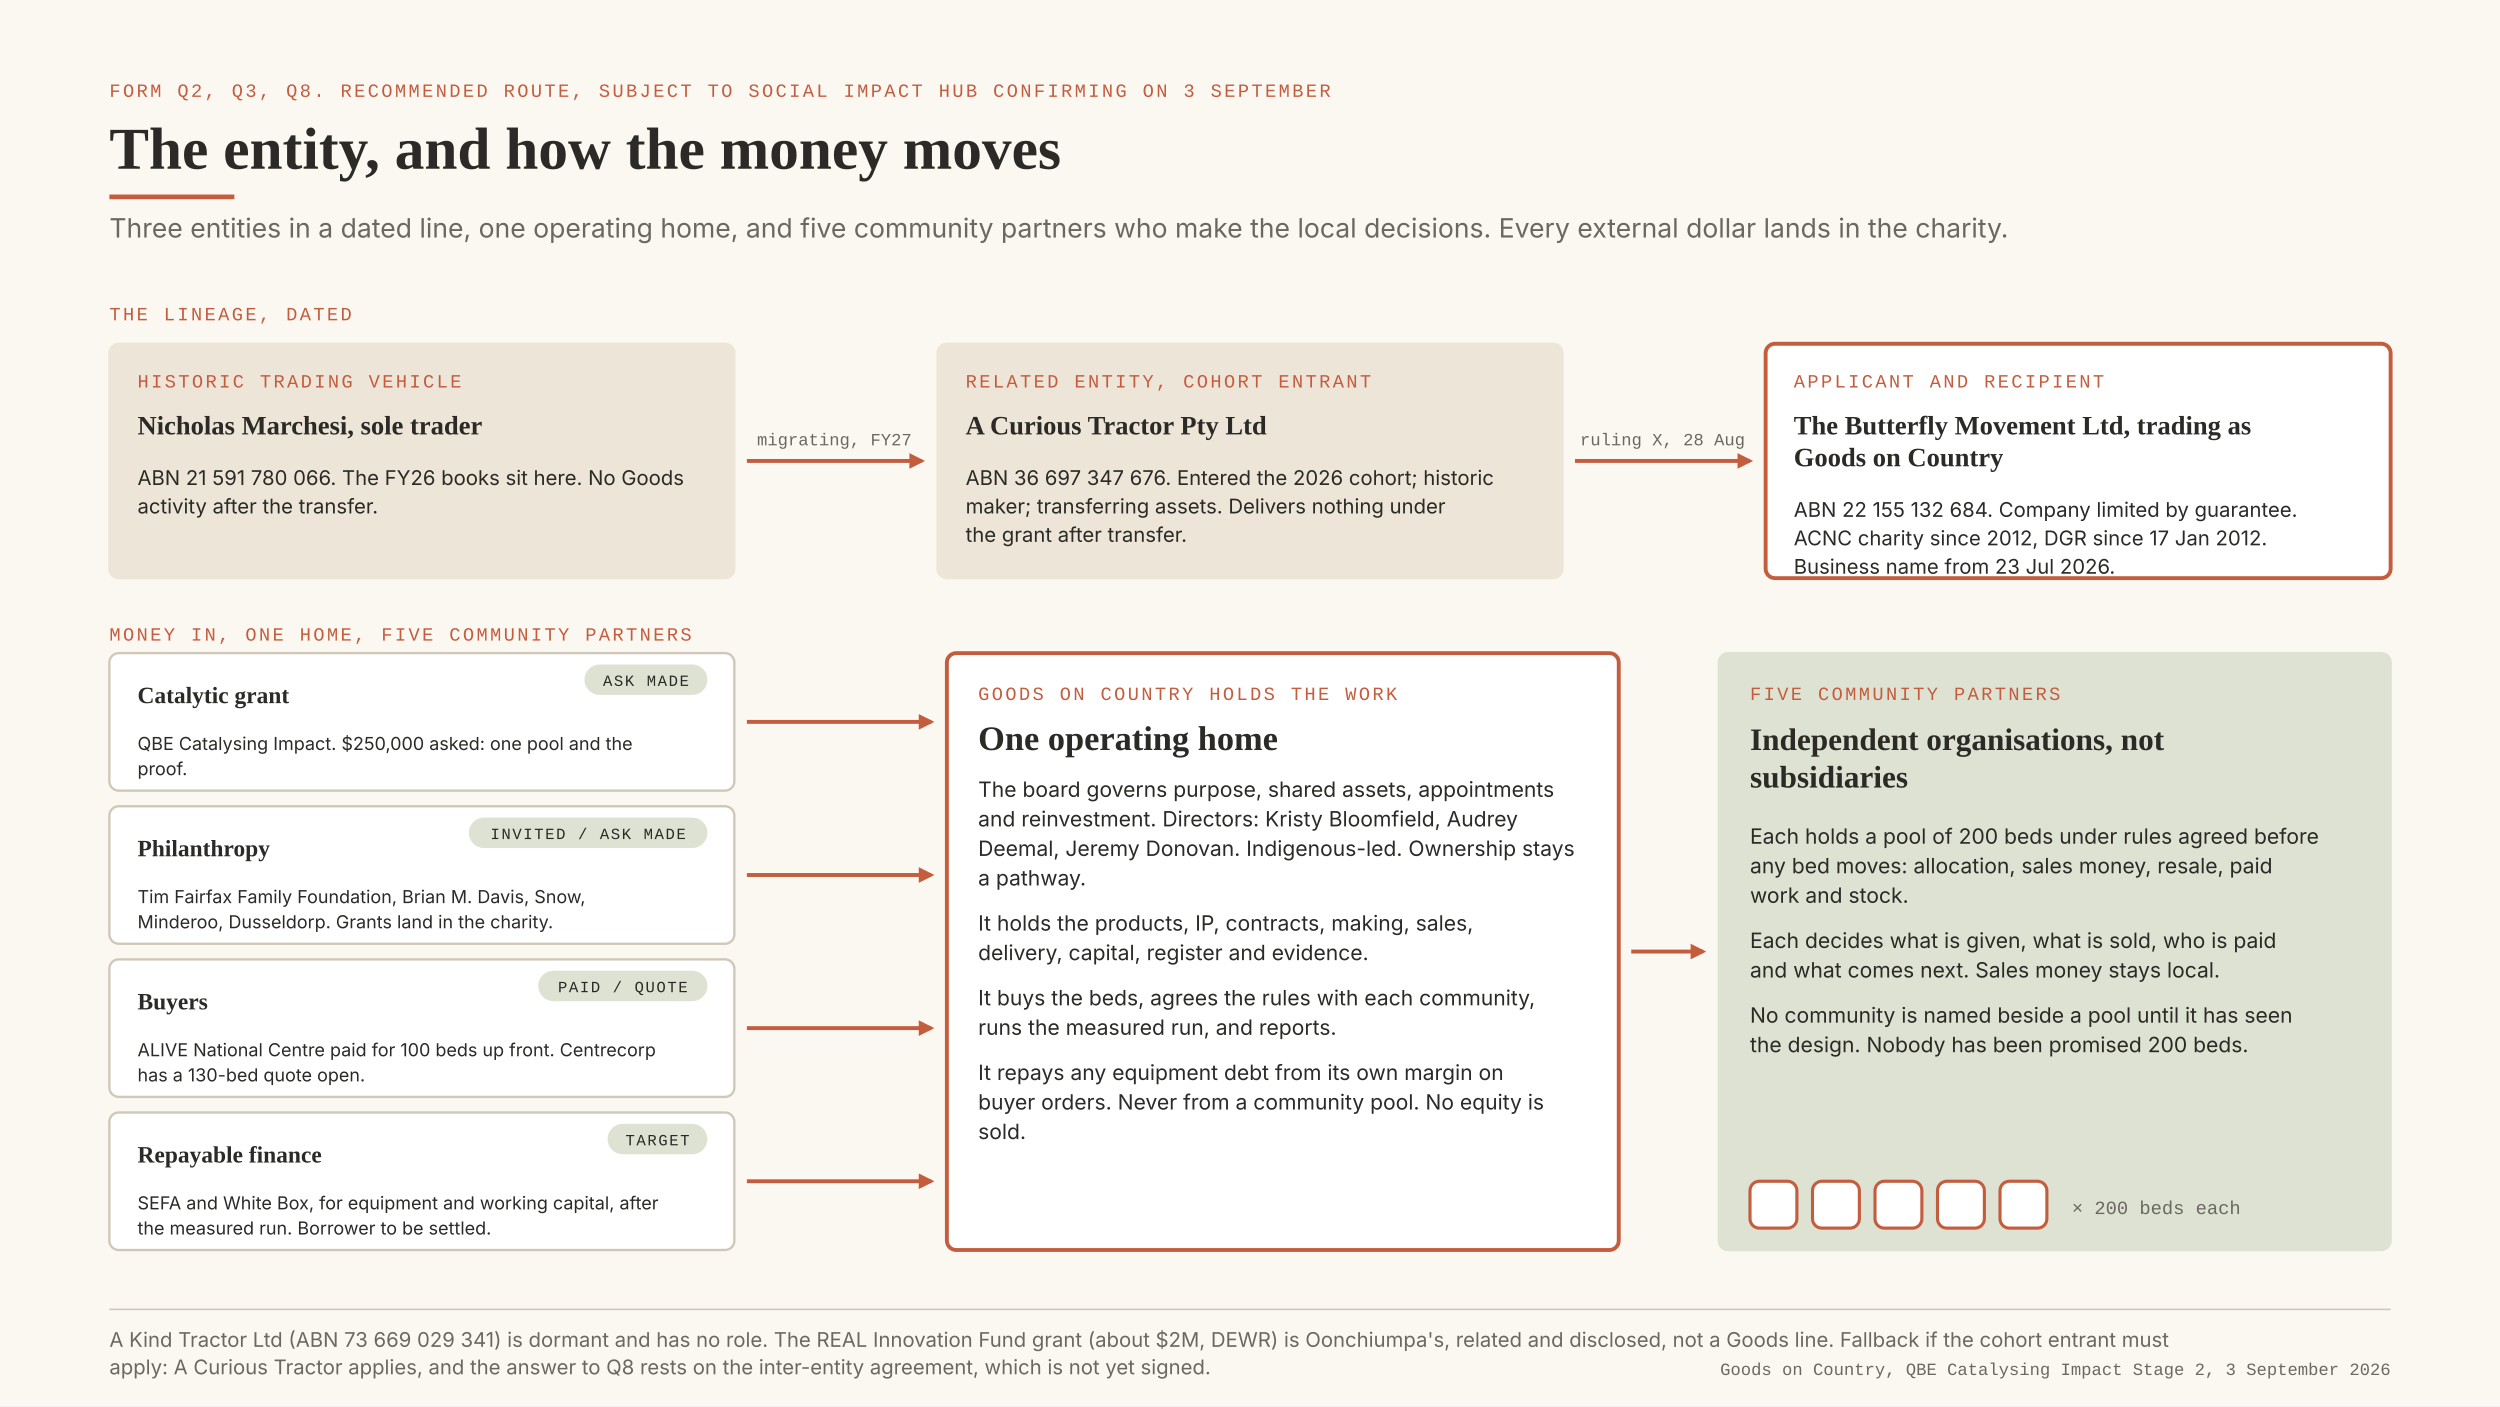
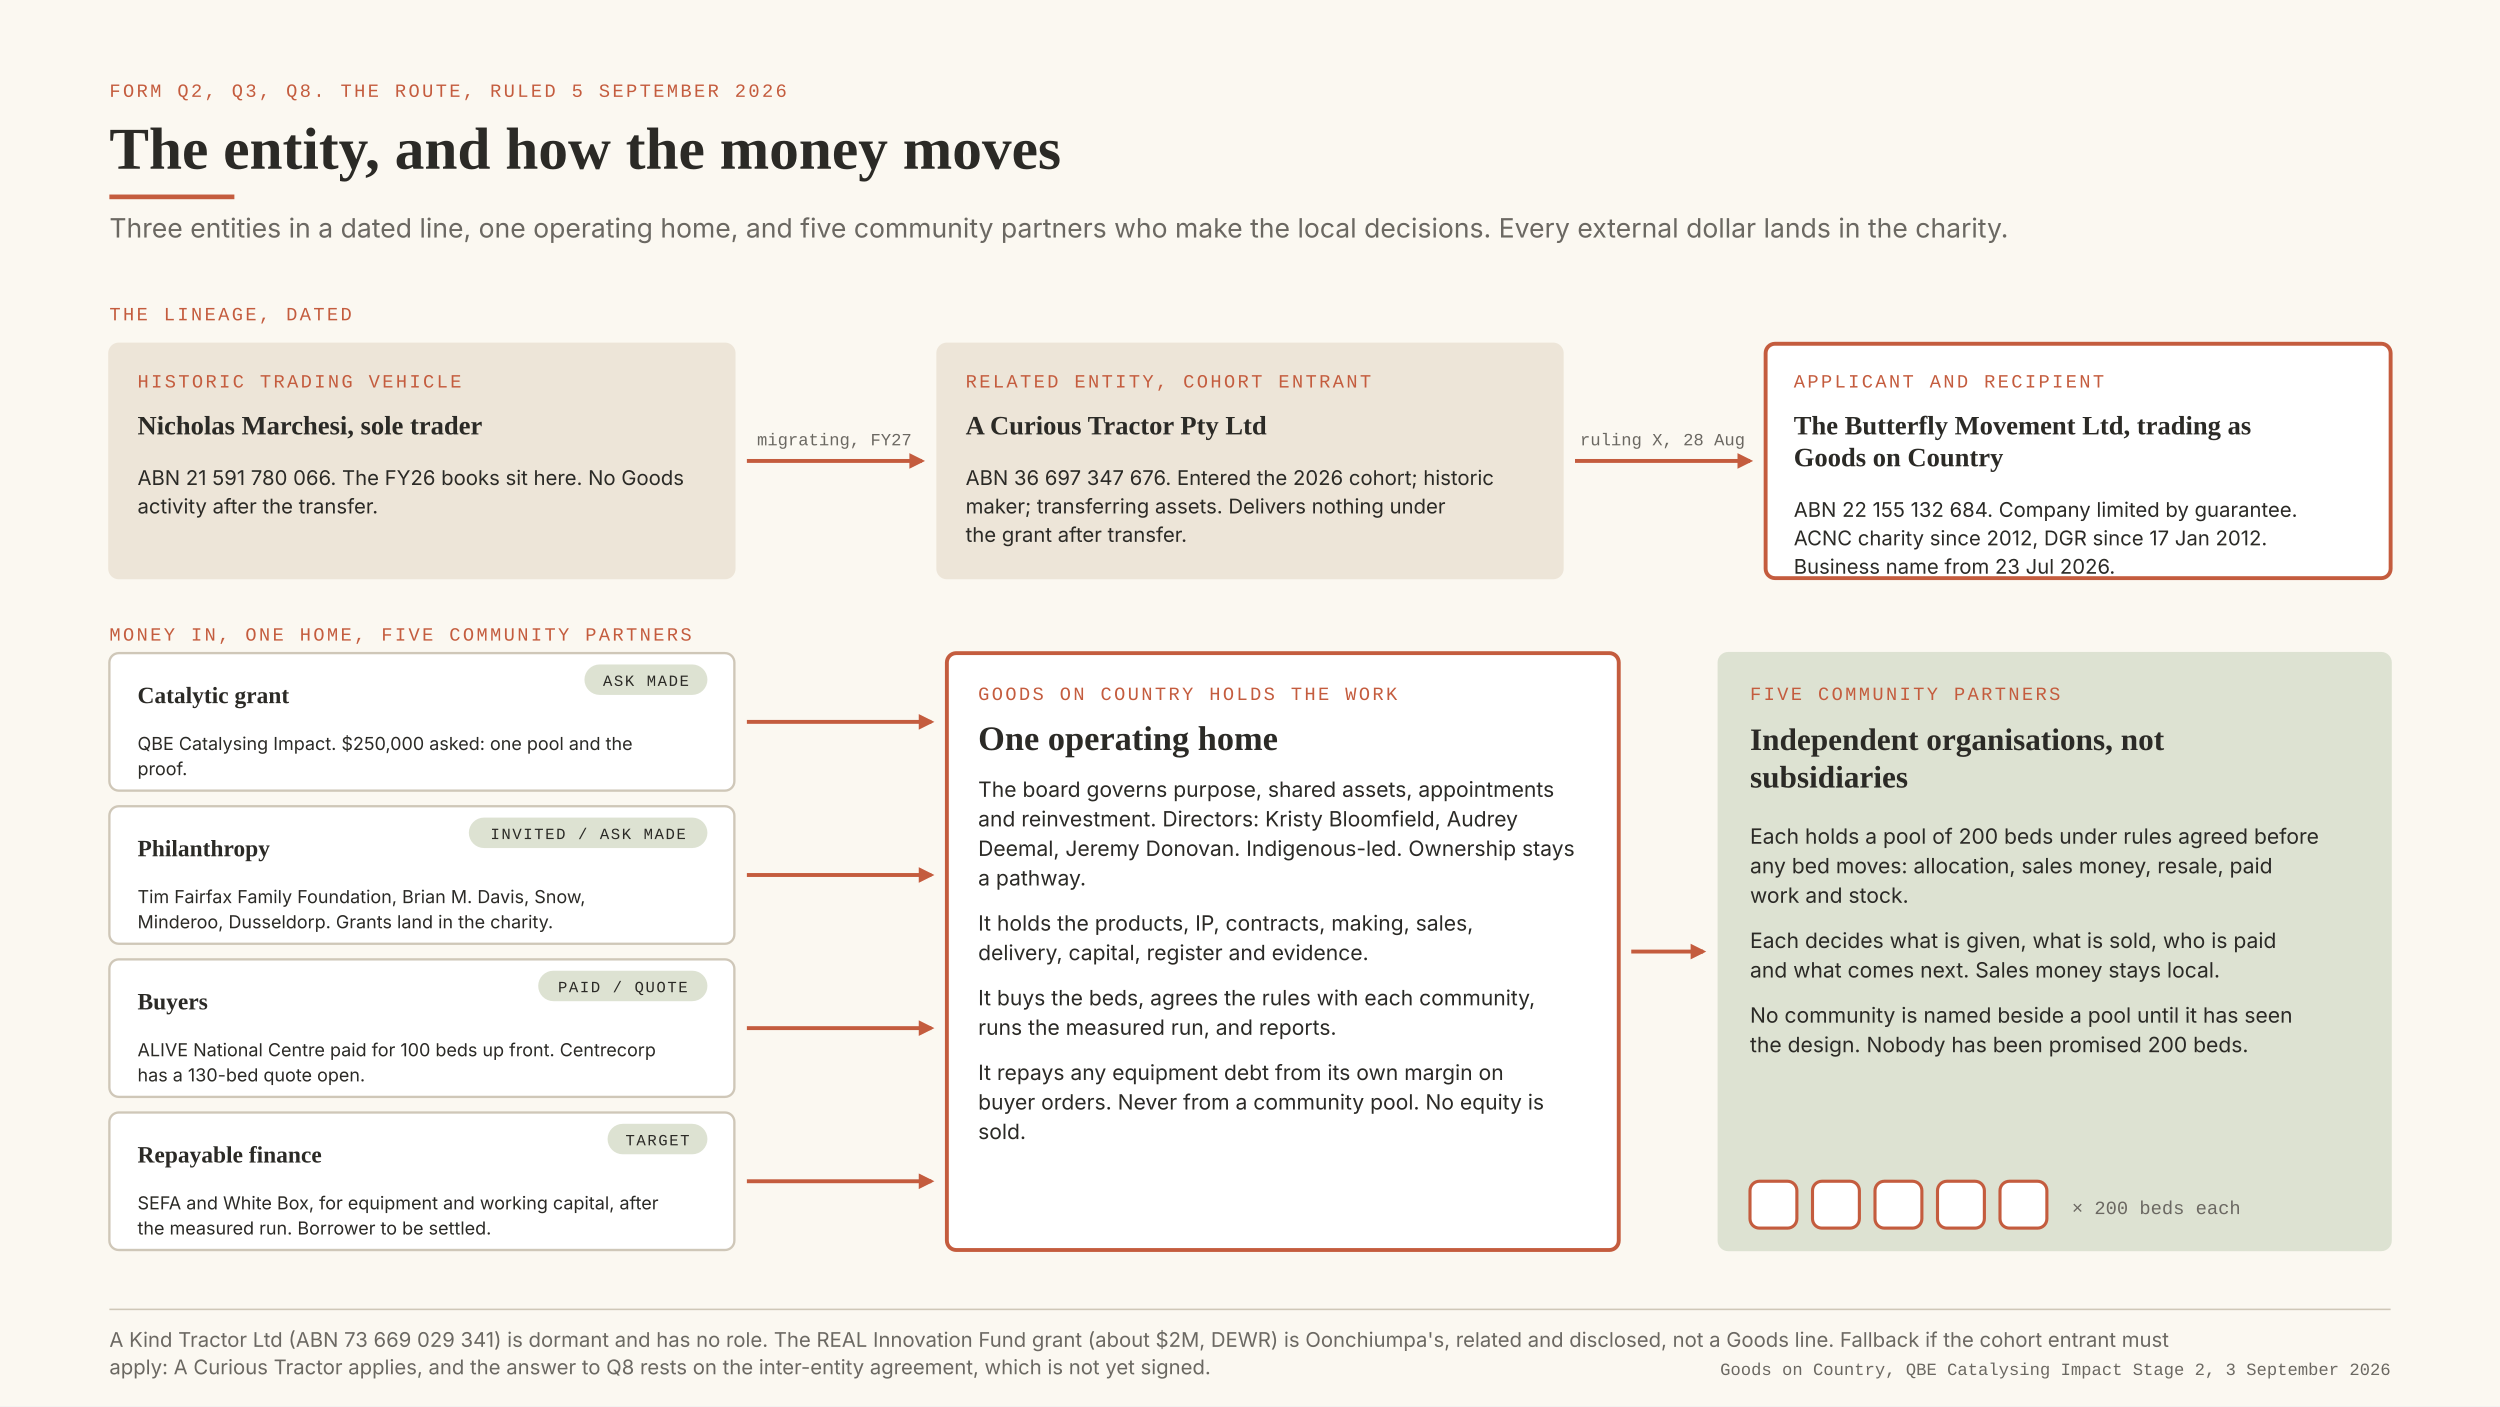
<svg xmlns="http://www.w3.org/2000/svg" width="1600" height="900" viewBox="0 0 1600 900">
  <defs>
    <marker id="ah-t" markerWidth="10" markerHeight="10" refX="8" refY="5" orient="auto" markerUnits="userSpaceOnUse">
      <path d="M0,0 L10,5 L0,10 z" fill="#C45C3E" />
    </marker>
    <marker id="ah-i" markerWidth="10" markerHeight="10" refX="8" refY="5" orient="auto" markerUnits="userSpaceOnUse">
      <path d="M0,0 L10,5 L0,10 z" fill="#2B2A26" />
    </marker>
  </defs>
  <rect width="1600" height="900" fill="#FBF8F1" />
-   <text x="70" y="62" font-family="'Roboto Mono', Menlo, 'Courier New', monospace" font-size="12" fill="#C45C3E" font-weight="400" text-anchor="start" letter-spacing="1.5">FORM Q2, Q3, Q8. RECOMMENDED ROUTE, SUBJECT TO SOCIAL IMPACT HUB CONFIRMING ON 3 SEPTEMBER</text>
+   <text x="70" y="62" font-family="'Roboto Mono', Menlo, 'Courier New', monospace" font-size="12" fill="#C45C3E" font-weight="400" text-anchor="start" letter-spacing="1.5">FORM Q2, Q3, Q8. THE ROUTE, RULED 5 SEPTEMBER 2026</text>
  <text x="70" y="108" font-family="'Playfair Display', Georgia, 'Times New Roman', serif" font-size="38" fill="#2B2A26" font-weight="600" text-anchor="start" letter-spacing="0">The entity, and how the money moves</text>
  <line x1="70" y1="126" x2="150" y2="126" stroke="#C45C3E" stroke-width="3" />
  <text x="70" y="152" font-family="Inter, 'Helvetica Neue', Helvetica, Arial, sans-serif" font-size="17" fill="#6B6862" font-weight="400" text-anchor="start" letter-spacing="0">Three entities in a dated line, one operating home, and five community partners who make the local decisions. Every external dollar lands in the charity.</text>
  <text x="70" y="205" font-family="'Roboto Mono', Menlo, 'Courier New', monospace" font-size="12" fill="#C45C3E" font-weight="400" text-anchor="start" letter-spacing="1.5">THE LINEAGE, DATED</text>
  <rect x="70" y="220" width="400" height="150" rx="6" fill="#EDE5D8" stroke="#EDE5D8" stroke-width="1.5" />
  <text x="88" y="248" font-family="'Roboto Mono', Menlo, 'Courier New', monospace" font-size="12" fill="#C45C3E" font-weight="400" text-anchor="start" letter-spacing="1.5">HISTORIC TRADING VEHICLE</text>
  <text x="88" y="278" font-family="'Playfair Display', Georgia, 'Times New Roman', serif" font-size="17" fill="#2B2A26" font-weight="600" text-anchor="start" letter-spacing="0">Nicholas Marchesi, sole trader</text>
  <text x="88" y="310.4" font-family="Inter, 'Helvetica Neue', Helvetica, Arial, sans-serif" font-size="13" fill="#2B2A26" font-weight="400" text-anchor="start" letter-spacing="0">ABN 21 591 780 066. The FY26 books sit here. No Goods</text>
  <text x="88" y="328.6" font-family="Inter, 'Helvetica Neue', Helvetica, Arial, sans-serif" font-size="13" fill="#2B2A26" font-weight="400" text-anchor="start" letter-spacing="0">activity after the transfer.</text>
  <line x1="478" y1="295" x2="590" y2="295" stroke="#C45C3E" stroke-width="2.5" marker-end="url(#ah-t)" />
  <text x="534" y="285" font-family="'Roboto Mono', Menlo, 'Courier New', monospace" font-size="11" fill="#6B6862" font-weight="400" text-anchor="middle" letter-spacing="0">migrating, FY27</text>
  <rect x="600" y="220" width="400" height="150" rx="6" fill="#EDE5D8" stroke="#EDE5D8" stroke-width="1.5" />
  <text x="618" y="248" font-family="'Roboto Mono', Menlo, 'Courier New', monospace" font-size="12" fill="#C45C3E" font-weight="400" text-anchor="start" letter-spacing="1.5">RELATED ENTITY, COHORT ENTRANT</text>
  <text x="618" y="278" font-family="'Playfair Display', Georgia, 'Times New Roman', serif" font-size="17" fill="#2B2A26" font-weight="600" text-anchor="start" letter-spacing="0">A Curious Tractor Pty Ltd</text>
  <text x="618" y="310.4" font-family="Inter, 'Helvetica Neue', Helvetica, Arial, sans-serif" font-size="13" fill="#2B2A26" font-weight="400" text-anchor="start" letter-spacing="0">ABN 36 697 347 676. Entered the 2026 cohort; historic</text>
  <text x="618" y="328.6" font-family="Inter, 'Helvetica Neue', Helvetica, Arial, sans-serif" font-size="13" fill="#2B2A26" font-weight="400" text-anchor="start" letter-spacing="0">maker; transferring assets. Delivers nothing under</text>
  <text x="618" y="346.8" font-family="Inter, 'Helvetica Neue', Helvetica, Arial, sans-serif" font-size="13" fill="#2B2A26" font-weight="400" text-anchor="start" letter-spacing="0">the grant after transfer.</text>
  <line x1="1008" y1="295" x2="1120" y2="295" stroke="#C45C3E" stroke-width="2.5" marker-end="url(#ah-t)" />
  <text x="1064" y="285" font-family="'Roboto Mono', Menlo, 'Courier New', monospace" font-size="11" fill="#6B6862" font-weight="400" text-anchor="middle" letter-spacing="0">ruling X, 28 Aug</text>
  <rect x="1130" y="220" width="400" height="150" rx="6" fill="#FFFFFF" stroke="#C45C3E" stroke-width="2.5" />
  <text x="1148" y="248" font-family="'Roboto Mono', Menlo, 'Courier New', monospace" font-size="12" fill="#C45C3E" font-weight="400" text-anchor="start" letter-spacing="1.5">APPLICANT AND RECIPIENT</text>
  <text x="1148" y="278" font-family="'Playfair Display', Georgia, 'Times New Roman', serif" font-size="17" fill="#2B2A26" font-weight="600" text-anchor="start" letter-spacing="0">The Butterfly Movement Ltd, trading as</text>
  <text x="1148" y="298.4" font-family="'Playfair Display', Georgia, 'Times New Roman', serif" font-size="17" fill="#2B2A26" font-weight="600" text-anchor="start" letter-spacing="0">Goods on Country</text>
  <text x="1148" y="330.8" font-family="Inter, 'Helvetica Neue', Helvetica, Arial, sans-serif" font-size="13" fill="#2B2A26" font-weight="400" text-anchor="start" letter-spacing="0">ABN 22 155 132 684. Company limited by guarantee.</text>
  <text x="1148" y="349" font-family="Inter, 'Helvetica Neue', Helvetica, Arial, sans-serif" font-size="13" fill="#2B2A26" font-weight="400" text-anchor="start" letter-spacing="0">ACNC charity since 2012, DGR since 17 Jan 2012.</text>
  <text x="1148" y="367.2" font-family="Inter, 'Helvetica Neue', Helvetica, Arial, sans-serif" font-size="13" fill="#2B2A26" font-weight="400" text-anchor="start" letter-spacing="0">Business name from 23 Jul 2026.</text>
  <text x="70" y="410" font-family="'Roboto Mono', Menlo, 'Courier New', monospace" font-size="12" fill="#C45C3E" font-weight="400" text-anchor="start" letter-spacing="1.5">MONEY IN, ONE HOME, FIVE COMMUNITY PARTNERS</text>
  <rect x="70" y="418" width="400" height="88" rx="6" fill="#FFFFFF" stroke="#CFC7B8" stroke-width="1.5" />
  <text x="88" y="450" font-family="'Playfair Display', Georgia, 'Times New Roman', serif" font-size="15" fill="#2B2A26" font-weight="600" text-anchor="start" letter-spacing="0">Catalytic grant</text>
  <text x="88" y="480" font-family="Inter, 'Helvetica Neue', Helvetica, Arial, sans-serif" font-size="11.5" fill="#2B2A26" font-weight="400" text-anchor="start" letter-spacing="0">QBE Catalysing Impact. $250,000 asked: one pool and the</text>
  <text x="88" y="496.1" font-family="Inter, 'Helvetica Neue', Helvetica, Arial, sans-serif" font-size="11.5" fill="#2B2A26" font-weight="400" text-anchor="start" letter-spacing="0">proof.</text>
  <rect x="374.8" y="426" width="77.2" height="18" rx="9" fill="#DDE2D2" stroke="#DDE2D2" stroke-width="1.5" />
  <text x="413.4" y="439" font-family="'Roboto Mono', Menlo, 'Courier New', monospace" font-size="10" fill="#2B2A26" font-weight="400" text-anchor="middle" letter-spacing="1">ASK MADE</text>
  <line x1="478" y1="462" x2="596" y2="462" stroke="#C45C3E" stroke-width="2.5" marker-end="url(#ah-t)" />
  <rect x="70" y="516" width="400" height="88" rx="6" fill="#FFFFFF" stroke="#CFC7B8" stroke-width="1.5" />
  <text x="88" y="548" font-family="'Playfair Display', Georgia, 'Times New Roman', serif" font-size="15" fill="#2B2A26" font-weight="600" text-anchor="start" letter-spacing="0">Philanthropy</text>
  <text x="88" y="578" font-family="Inter, 'Helvetica Neue', Helvetica, Arial, sans-serif" font-size="11.5" fill="#2B2A26" font-weight="400" text-anchor="start" letter-spacing="0">Tim Fairfax Family Foundation, Brian M. Davis, Snow,</text>
  <text x="88" y="594.1" font-family="Inter, 'Helvetica Neue', Helvetica, Arial, sans-serif" font-size="11.5" fill="#2B2A26" font-weight="400" text-anchor="start" letter-spacing="0">Minderoo, Dusseldorp. Grants land in the charity.</text>
  <rect x="300.8" y="524" width="151.2" height="18" rx="9" fill="#DDE2D2" stroke="#DDE2D2" stroke-width="1.5" />
  <text x="376.4" y="537" font-family="'Roboto Mono', Menlo, 'Courier New', monospace" font-size="10" fill="#2B2A26" font-weight="400" text-anchor="middle" letter-spacing="1">INVITED / ASK MADE</text>
  <line x1="478" y1="560" x2="596" y2="560" stroke="#C45C3E" stroke-width="2.5" marker-end="url(#ah-t)" />
  <rect x="70" y="614" width="400" height="88" rx="6" fill="#FFFFFF" stroke="#CFC7B8" stroke-width="1.5" />
  <text x="88" y="646" font-family="'Playfair Display', Georgia, 'Times New Roman', serif" font-size="15" fill="#2B2A26" font-weight="600" text-anchor="start" letter-spacing="0">Buyers</text>
  <text x="88" y="676" font-family="Inter, 'Helvetica Neue', Helvetica, Arial, sans-serif" font-size="11.5" fill="#2B2A26" font-weight="400" text-anchor="start" letter-spacing="0">ALIVE National Centre paid for 100 beds up front. Centrecorp</text>
  <text x="88" y="692.1" font-family="Inter, 'Helvetica Neue', Helvetica, Arial, sans-serif" font-size="11.5" fill="#2B2A26" font-weight="400" text-anchor="start" letter-spacing="0">has a 130-bed quote open.</text>
  <rect x="345.2" y="622" width="106.8" height="18" rx="9" fill="#DDE2D2" stroke="#DDE2D2" stroke-width="1.5" />
  <text x="398.6" y="635" font-family="'Roboto Mono', Menlo, 'Courier New', monospace" font-size="10" fill="#2B2A26" font-weight="400" text-anchor="middle" letter-spacing="1">PAID / QUOTE</text>
  <line x1="478" y1="658" x2="596" y2="658" stroke="#C45C3E" stroke-width="2.5" marker-end="url(#ah-t)" />
  <rect x="70" y="712" width="400" height="88" rx="6" fill="#FFFFFF" stroke="#CFC7B8" stroke-width="1.5" />
  <text x="88" y="744" font-family="'Playfair Display', Georgia, 'Times New Roman', serif" font-size="15" fill="#2B2A26" font-weight="600" text-anchor="start" letter-spacing="0">Repayable finance</text>
  <text x="88" y="774" font-family="Inter, 'Helvetica Neue', Helvetica, Arial, sans-serif" font-size="11.5" fill="#2B2A26" font-weight="400" text-anchor="start" letter-spacing="0">SEFA and White Box, for equipment and working capital, after</text>
  <text x="88" y="790.1" font-family="Inter, 'Helvetica Neue', Helvetica, Arial, sans-serif" font-size="11.5" fill="#2B2A26" font-weight="400" text-anchor="start" letter-spacing="0">the measured run. Borrower to be settled.</text>
  <rect x="389.6" y="720" width="62.4" height="18" rx="9" fill="#DDE2D2" stroke="#DDE2D2" stroke-width="1.5" />
  <text x="420.8" y="733" font-family="'Roboto Mono', Menlo, 'Courier New', monospace" font-size="10" fill="#2B2A26" font-weight="400" text-anchor="middle" letter-spacing="1">TARGET</text>
  <line x1="478" y1="756" x2="596" y2="756" stroke="#C45C3E" stroke-width="2.5" marker-end="url(#ah-t)" />
  <rect x="606" y="418" width="430" height="382" rx="6" fill="#FFFFFF" stroke="#C45C3E" stroke-width="2.5" />
  <text x="626" y="448" font-family="'Roboto Mono', Menlo, 'Courier New', monospace" font-size="12" fill="#C45C3E" font-weight="400" text-anchor="start" letter-spacing="1.5">GOODS ON COUNTRY HOLDS THE WORK</text>
  <text x="626" y="480" font-family="'Playfair Display', Georgia, 'Times New Roman', serif" font-size="22" fill="#2B2A26" font-weight="600" text-anchor="start" letter-spacing="0">One operating home</text>
  <text x="626" y="510" font-family="Inter, 'Helvetica Neue', Helvetica, Arial, sans-serif" font-size="13.5" fill="#2B2A26" font-weight="400" text-anchor="start" letter-spacing="0">The board governs purpose, shared assets, appointments</text>
  <text x="626" y="528.9" font-family="Inter, 'Helvetica Neue', Helvetica, Arial, sans-serif" font-size="13.5" fill="#2B2A26" font-weight="400" text-anchor="start" letter-spacing="0">and reinvestment. Directors: Kristy Bloomfield, Audrey</text>
  <text x="626" y="547.8" font-family="Inter, 'Helvetica Neue', Helvetica, Arial, sans-serif" font-size="13.5" fill="#2B2A26" font-weight="400" text-anchor="start" letter-spacing="0">Deemal, Jeremy Donovan. Indigenous-led. Ownership stays</text>
  <text x="626" y="566.7" font-family="Inter, 'Helvetica Neue', Helvetica, Arial, sans-serif" font-size="13.5" fill="#2B2A26" font-weight="400" text-anchor="start" letter-spacing="0">a pathway.</text>
  <text x="626" y="595.6" font-family="Inter, 'Helvetica Neue', Helvetica, Arial, sans-serif" font-size="13.5" fill="#2B2A26" font-weight="400" text-anchor="start" letter-spacing="0">It holds the products, IP, contracts, making, sales,</text>
  <text x="626" y="614.5" font-family="Inter, 'Helvetica Neue', Helvetica, Arial, sans-serif" font-size="13.5" fill="#2B2A26" font-weight="400" text-anchor="start" letter-spacing="0">delivery, capital, register and evidence.</text>
  <text x="626" y="643.4" font-family="Inter, 'Helvetica Neue', Helvetica, Arial, sans-serif" font-size="13.5" fill="#2B2A26" font-weight="400" text-anchor="start" letter-spacing="0">It buys the beds, agrees the rules with each community,</text>
  <text x="626" y="662.3" font-family="Inter, 'Helvetica Neue', Helvetica, Arial, sans-serif" font-size="13.5" fill="#2B2A26" font-weight="400" text-anchor="start" letter-spacing="0">runs the measured run, and reports.</text>
  <text x="626" y="691.2" font-family="Inter, 'Helvetica Neue', Helvetica, Arial, sans-serif" font-size="13.5" fill="#2B2A26" font-weight="400" text-anchor="start" letter-spacing="0">It repays any equipment debt from its own margin on</text>
  <text x="626" y="710.1" font-family="Inter, 'Helvetica Neue', Helvetica, Arial, sans-serif" font-size="13.5" fill="#2B2A26" font-weight="400" text-anchor="start" letter-spacing="0">buyer orders. Never from a community pool. No equity is</text>
  <text x="626" y="729" font-family="Inter, 'Helvetica Neue', Helvetica, Arial, sans-serif" font-size="13.5" fill="#2B2A26" font-weight="400" text-anchor="start" letter-spacing="0">sold.</text>
  <line x1="1044" y1="609" x2="1090" y2="609" stroke="#C45C3E" stroke-width="2.5" marker-end="url(#ah-t)" />
  <rect x="1100" y="418" width="430" height="382" rx="6" fill="#DDE2D2" stroke="#DDE2D2" stroke-width="1.5" />
  <text x="1120" y="448" font-family="'Roboto Mono', Menlo, 'Courier New', monospace" font-size="12" fill="#C45C3E" font-weight="400" text-anchor="start" letter-spacing="1.5">FIVE COMMUNITY PARTNERS</text>
  <text x="1120" y="480" font-family="'Playfair Display', Georgia, 'Times New Roman', serif" font-size="20" fill="#2B2A26" font-weight="600" text-anchor="start" letter-spacing="0">Independent organisations, not</text>
  <text x="1120" y="504" font-family="'Playfair Display', Georgia, 'Times New Roman', serif" font-size="20" fill="#2B2A26" font-weight="600" text-anchor="start" letter-spacing="0">subsidiaries</text>
  <text x="1120" y="540" font-family="Inter, 'Helvetica Neue', Helvetica, Arial, sans-serif" font-size="13.5" fill="#2B2A26" font-weight="400" text-anchor="start" letter-spacing="0">Each holds a pool of 200 beds under rules agreed before</text>
  <text x="1120" y="558.9" font-family="Inter, 'Helvetica Neue', Helvetica, Arial, sans-serif" font-size="13.5" fill="#2B2A26" font-weight="400" text-anchor="start" letter-spacing="0">any bed moves: allocation, sales money, resale, paid</text>
  <text x="1120" y="577.8" font-family="Inter, 'Helvetica Neue', Helvetica, Arial, sans-serif" font-size="13.5" fill="#2B2A26" font-weight="400" text-anchor="start" letter-spacing="0">work and stock.</text>
  <text x="1120" y="606.7" font-family="Inter, 'Helvetica Neue', Helvetica, Arial, sans-serif" font-size="13.5" fill="#2B2A26" font-weight="400" text-anchor="start" letter-spacing="0">Each decides what is given, what is sold, who is paid</text>
  <text x="1120" y="625.6" font-family="Inter, 'Helvetica Neue', Helvetica, Arial, sans-serif" font-size="13.5" fill="#2B2A26" font-weight="400" text-anchor="start" letter-spacing="0">and what comes next. Sales money stays local.</text>
  <text x="1120" y="654.5" font-family="Inter, 'Helvetica Neue', Helvetica, Arial, sans-serif" font-size="13.5" fill="#2B2A26" font-weight="400" text-anchor="start" letter-spacing="0">No community is named beside a pool until it has seen</text>
  <text x="1120" y="673.4" font-family="Inter, 'Helvetica Neue', Helvetica, Arial, sans-serif" font-size="13.5" fill="#2B2A26" font-weight="400" text-anchor="start" letter-spacing="0">the design. Nobody has been promised 200 beds.</text>
  <rect x="1120" y="756" width="30" height="30" rx="6" fill="#FFFFFF" stroke="#C45C3E" stroke-width="2" />
  <rect x="1160" y="756" width="30" height="30" rx="6" fill="#FFFFFF" stroke="#C45C3E" stroke-width="2" />
  <rect x="1200" y="756" width="30" height="30" rx="6" fill="#FFFFFF" stroke="#C45C3E" stroke-width="2" />
  <rect x="1240" y="756" width="30" height="30" rx="6" fill="#FFFFFF" stroke="#C45C3E" stroke-width="2" />
  <rect x="1280" y="756" width="30" height="30" rx="6" fill="#FFFFFF" stroke="#C45C3E" stroke-width="2" />
  <text x="1326" y="777" font-family="'Roboto Mono', Menlo, 'Courier New', monospace" font-size="12" fill="#6B6862" font-weight="400" text-anchor="start" letter-spacing="0">× 200 beds each</text>
  <line x1="70" y1="838" x2="1530" y2="838" stroke="#CFC7B8" stroke-width="1" />
  <text x="70" y="862" font-family="Inter, 'Helvetica Neue', Helvetica, Arial, sans-serif" font-size="13" fill="#6B6862" font-weight="400" text-anchor="start" letter-spacing="0">A Kind Tractor Ltd (ABN 73 669 029 341) is dormant and has no role. The REAL Innovation Fund grant (about $2M, DEWR) is Oonchiumpa's, related and disclosed, not a Goods line. Fallback if the cohort entrant must</text>
  <text x="70" y="879.55" font-family="Inter, 'Helvetica Neue', Helvetica, Arial, sans-serif" font-size="13" fill="#6B6862" font-weight="400" text-anchor="start" letter-spacing="0">apply: A Curious Tractor applies, and the answer to Q8 rests on the inter-entity agreement, which is not yet signed.</text>
  <text x="1530" y="880" font-family="'Roboto Mono', Menlo, 'Courier New', monospace" font-size="11" fill="#6B6862" font-weight="400" text-anchor="end" letter-spacing="0">Goods on Country, QBE Catalysing Impact Stage 2, 3 September 2026</text>
</svg>
